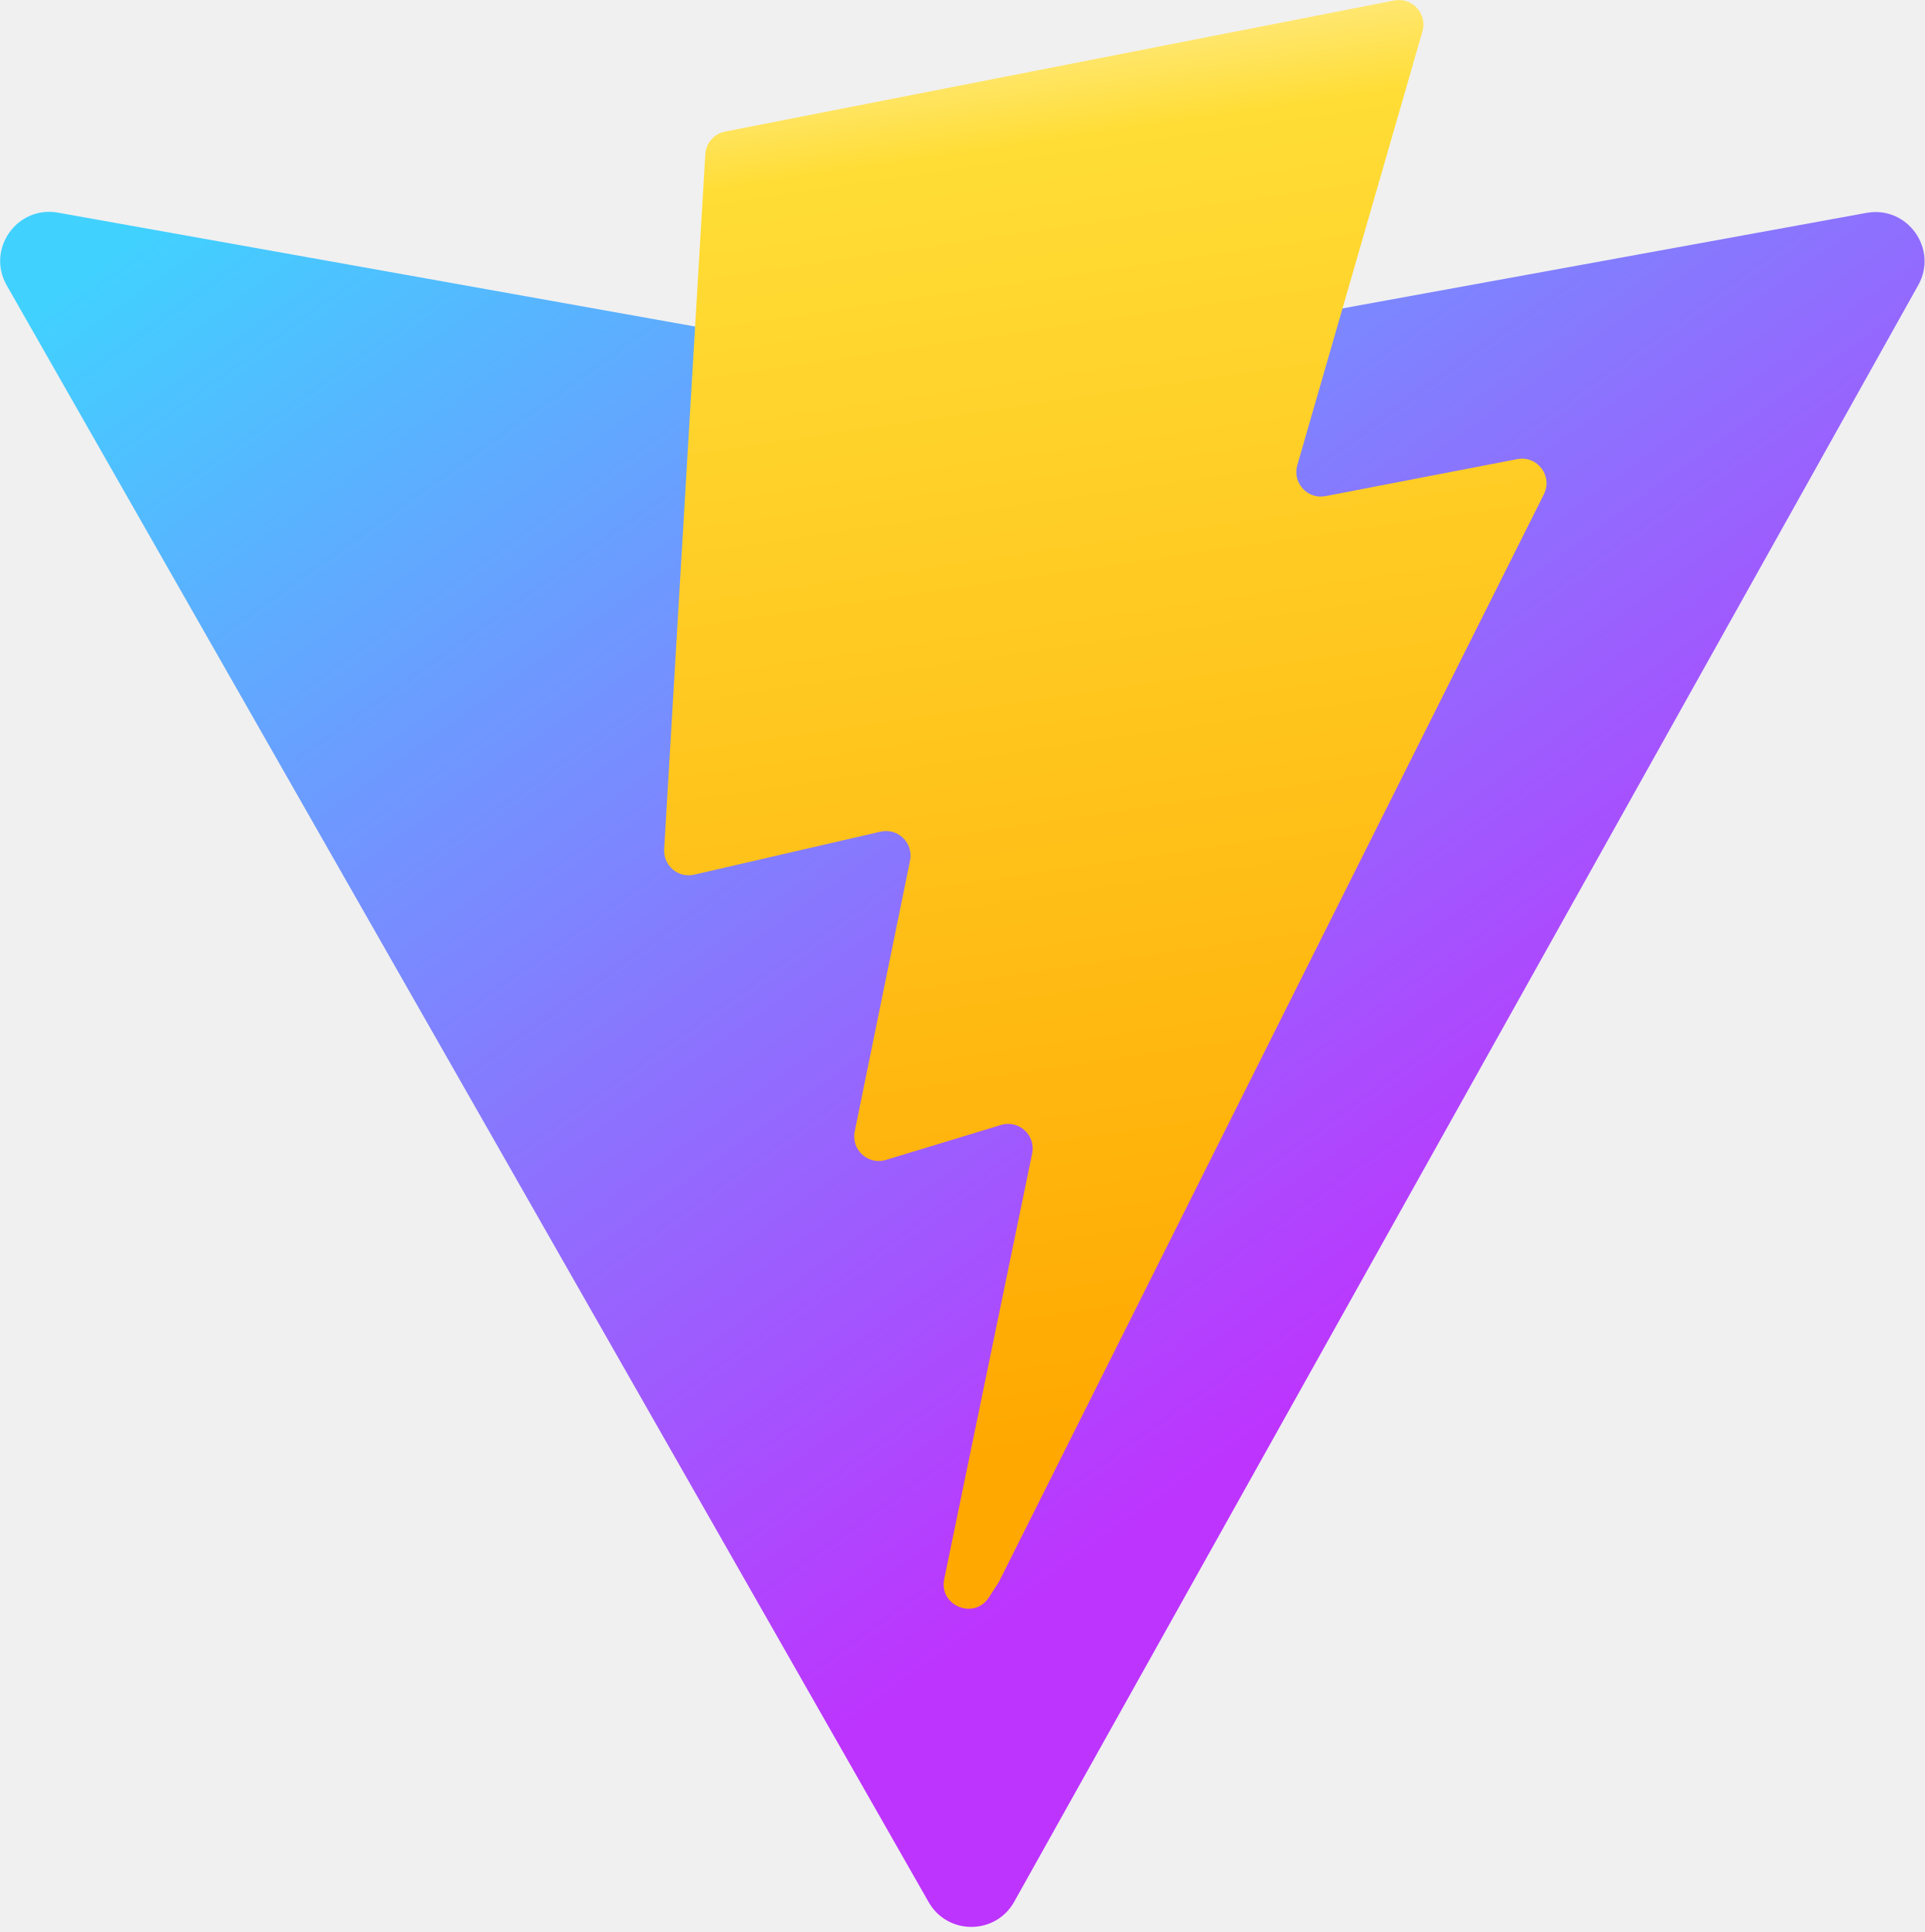
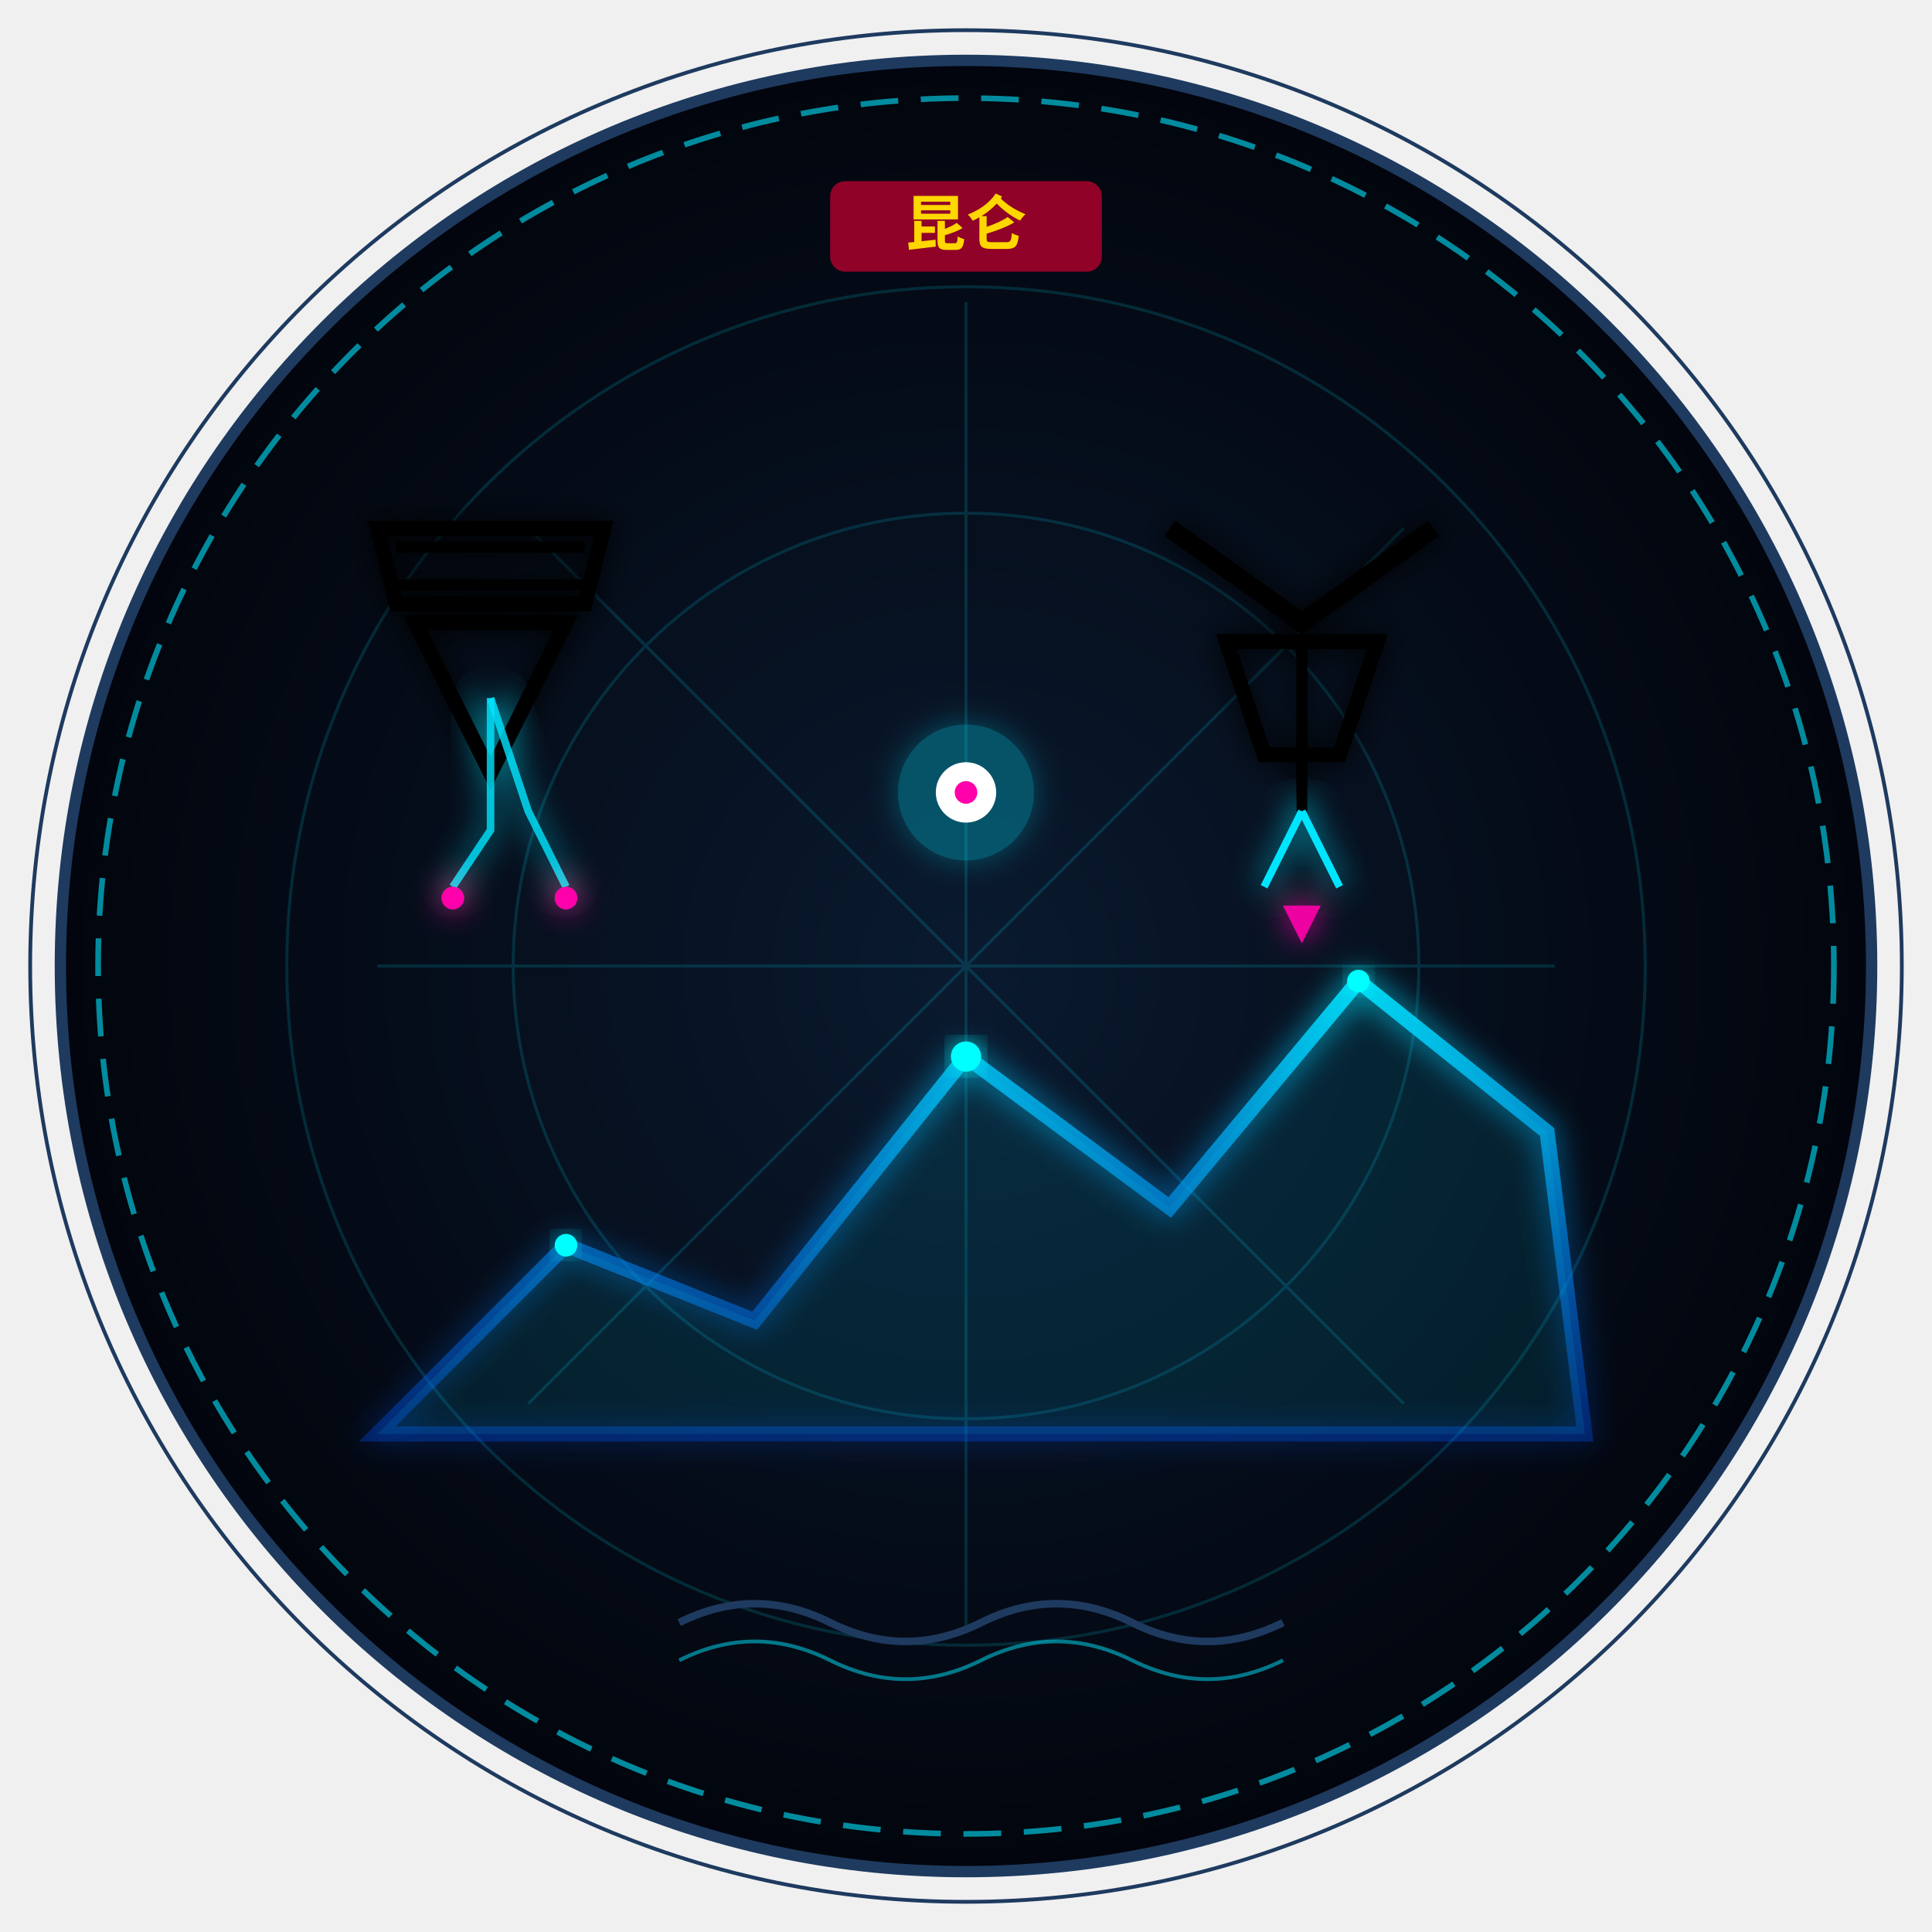
- <svg xmlns="http://www.w3.org/2000/svg" aria-hidden="true" role="img" class="iconify iconify--logos" width="31.88" height="32" preserveAspectRatio="xMidYMid meet" viewBox="0 0 256 257">
+ <svg xmlns="http://www.w3.org/2000/svg" viewBox="0 0 512 512" width="512" height="512">
  <defs>
-     <linearGradient id="IconifyId1813088fe1fbc01fb466" x1="-.828%" x2="57.636%" y1="7.652%" y2="78.411%">
-       <stop offset="0%" stop-color="#41D1FF" />
-       <stop offset="100%" stop-color="#BD34FE" />
+     <radialGradient id="bgGrad" cx="50%" cy="50%" r="50%">
+       <stop offset="0%" stop-color="#0A1A2F" />
+       <stop offset="100%" stop-color="#02050D" />
+     </radialGradient>
+     <linearGradient id="textGrad" x1="0%" y1="0%" x2="100%" y2="100%">
+       <stop offset="0%" stop-color="#00E5FF" />
+       <stop offset="100%" stop-color="#4D80FF" />
    </linearGradient>
-     <linearGradient id="IconifyId1813088fe1fbc01fb467" x1="43.376%" x2="50.316%" y1="2.242%" y2="89.03%">
-       <stop offset="0%" stop-color="#FFEA83" />
-       <stop offset="8.333%" stop-color="#FFDD35" />
-       <stop offset="100%" stop-color="#FFA800" />
+     <linearGradient id="mtGrad" x1="0%" y1="0%" x2="0%" y2="100%">
+       <stop offset="0%" stop-color="#00E5FF" stop-opacity="0.9" />
+       <stop offset="100%" stop-color="#0055FF" stop-opacity="0.3" />
    </linearGradient>
+     <filter id="glow" x="-20%" y="-20%" width="140%" height="140%">
+       <feGaussianBlur in="SourceGraphic" stdDeviation="4" result="blur" />
+       <feMerge>
+         <feMergeNode in="blur" />
+         <feMergeNode in="SourceGraphic" />
+       </feMerge>
+     </filter>
  </defs>
-   <path fill="url(#IconifyId1813088fe1fbc01fb466)" d="M255.153 37.938L134.897 252.976c-2.483 4.44-8.862 4.466-11.382.048L.875 37.958c-2.746-4.814 1.371-10.646 6.827-9.67l120.385 21.517a6.537 6.537 0 0 0 2.322-.004l117.867-21.483c5.438-.991 9.574 4.796 6.877 9.62Z" />
-   <path fill="url(#IconifyId1813088fe1fbc01fb467)" d="M185.432.063L96.44 17.501a3.268 3.268 0 0 0-2.634 3.014l-5.474 92.456a3.268 3.268 0 0 0 3.997 3.378l24.777-5.718c2.318-.535 4.413 1.507 3.936 3.838l-7.361 36.047c-.495 2.426 1.782 4.5 4.151 3.78l15.304-4.649c2.372-.72 4.652 1.36 4.15 3.788l-11.698 56.621c-.732 3.542 3.979 5.473 5.943 2.437l1.313-2.028l72.516-144.72c1.215-2.423-.88-5.186-3.54-4.672l-25.505 4.922c-2.396.462-4.435-1.77-3.759-4.114l16.646-57.705c.677-2.35-1.37-4.583-3.769-4.113Z" />
+   <circle cx="256" cy="256" r="240" fill="url(#bgGrad)" stroke="#1E3A5F" stroke-width="3" />
+   <circle cx="256" cy="256" r="230" fill="none" stroke="#00E5FF" stroke-width="1.5" stroke-dasharray="10 6" opacity="0.6" />
+   <circle cx="256" cy="256" r="248" fill="none" stroke="#1E3A5F" stroke-width="1" />
+   <g opacity="0.15" stroke="#00E5FF" stroke-width="0.8">
+     <line x1="100" y1="256" x2="412" y2="256" />
+     <line x1="256" y1="80" x2="256" y2="432" />
+     <line x1="140" y1="140" x2="372" y2="372" />
+     <line x1="372" y1="140" x2="140" y2="372" />
+     <circle cx="256" cy="256" r="180" fill="none" />
+     <circle cx="256" cy="256" r="120" fill="none" />
+   </g>
+   <path d="M 100 380 L 150 330 L 200 350 L 256 280 L 310 320 L 360 260 L 410 300 L 420 380 Z" fill="none" stroke="url(#mtGrad)" stroke-width="4" filter="url(#glow)" />
+   <path d="M 100 380 L 150 330 L 200 350 L 256 280 L 310 320 L 360 260 L 410 300 L 420 380 Z" fill="#00E5FF" opacity="0.1" />
+   <circle cx="150" cy="330" r="3" fill="#00FFFF" filter="url(#glow)" />
+   <circle cx="256" cy="280" r="4" fill="#00FFFF" filter="url(#glow)" />
+   <circle cx="360" cy="260" r="3" fill="#00FFFF" filter="url(#glow)" />
+   <g transform="translate(100, 140)" fill="url(#textGrad)" filter="url(#glow)">
+     <path d="M 0 0 L 60 0 L 55 20 L 5 20 Z" fill="none" stroke="currentColor" stroke-width="4" />
+     <path d="M 5 5 L 55 5" stroke="currentColor" stroke-width="3" />
+     <path d="M 5 15 L 55 15" stroke="currentColor" stroke-width="3" />
+     <path d="M 10 25 L 50 25 L 40 45 L 30 65 L 20 45 Z" fill="none" stroke="currentColor" stroke-width="4" />
+     <path d="M 30 45 L 30 80 L 20 95" stroke="#00E5FF" stroke-width="2" fill="none" opacity="0.8" />
+     <path d="M 30 45 L 40 75 L 50 95" stroke="#00E5FF" stroke-width="2" fill="none" opacity="0.8" />
+     <circle cx="20" cy="98" r="3" fill="#FF00AA" />
+     <circle cx="50" cy="98" r="3" fill="#FF00AA" />
+   </g>
+   <g transform="translate(310, 140)" fill="url(#textGrad)" filter="url(#glow)">
+     <path d="M 0 0 L 35 25 L 70 0" fill="none" stroke="currentColor" stroke-width="5" />
+     <path d="M 15 30 L 55 30 L 45 60 L 25 60 Z" fill="none" stroke="currentColor" stroke-width="4" />
+     <path d="M 35 30 L 35 75" stroke="currentColor" stroke-width="3" />
+     <path d="M 35 75 L 25 95" stroke="#00E5FF" stroke-width="2" fill="none" />
+     <path d="M 35 75 L 45 95" stroke="#00E5FF" stroke-width="2" fill="none" />
+     <polygon points="30,100 40,100 35,110" fill="#FF00AA" opacity="0.9" />
+   </g>
+   <circle cx="256" cy="210" r="18" fill="#00E5FF" opacity="0.3" filter="url(#glow)" />
+   <circle cx="256" cy="210" r="8" fill="#FFFFFF" />
+   <circle cx="256" cy="210" r="3" fill="#FF00AA" />
+   <rect x="220" y="48" width="72" height="24" rx="4" fill="#B3002D" opacity="0.8" />
+   <text x="256" y="65" font-family="'SimHei', 'Microsoft YaHei', sans-serif" font-size="16" fill="#FFD700" text-anchor="middle" font-weight="bold">昆仑</text>
+   <path d="M 180 430 Q 200 420 220 430 T 260 430 T 300 430 T 340 430" fill="none" stroke="#1E3A5F" stroke-width="2" />
+   <path d="M 180 440 Q 200 430 220 440 T 260 440 T 300 440 T 340 440" fill="none" stroke="#00E5FF" stroke-width="1" opacity="0.5" />
</svg>
